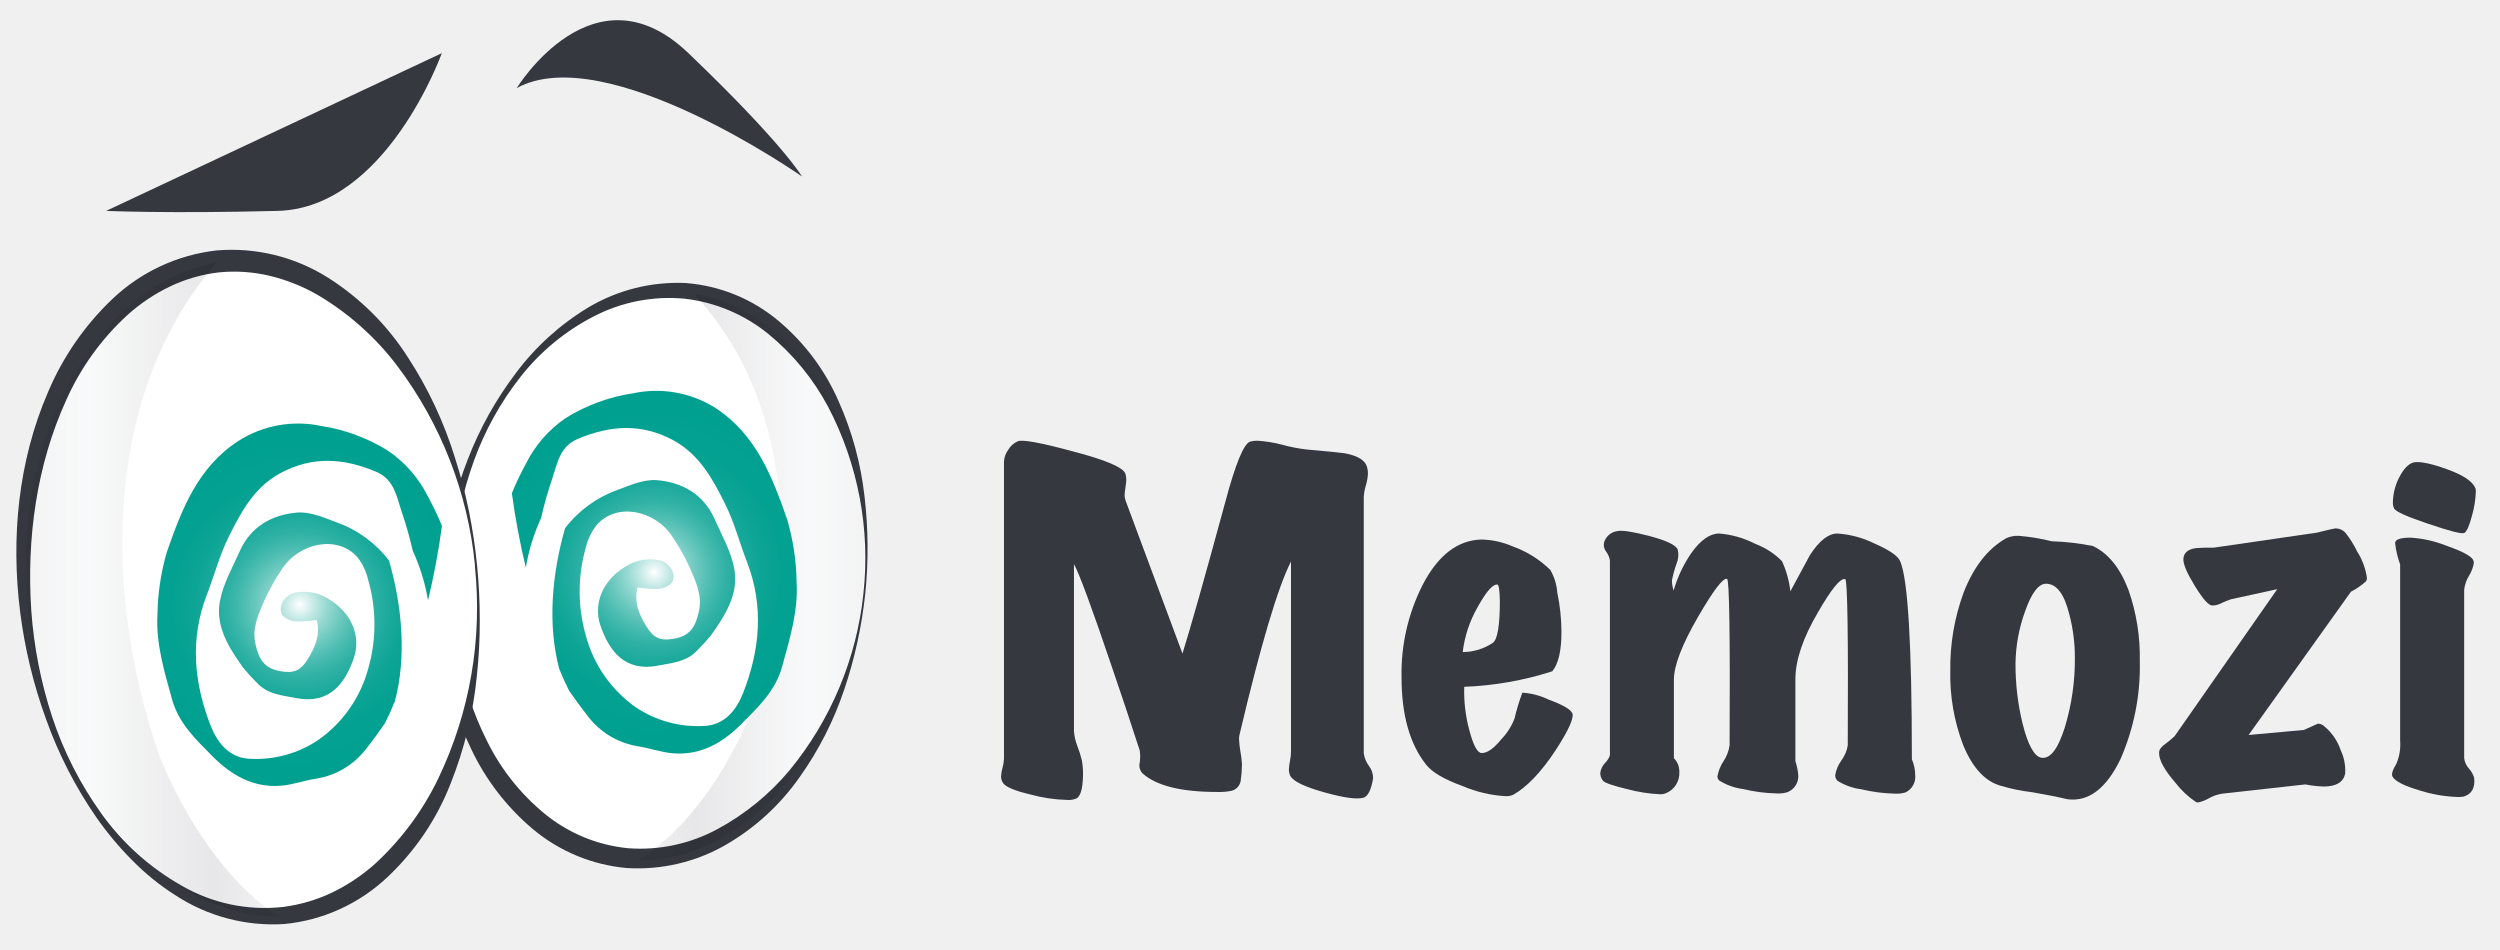
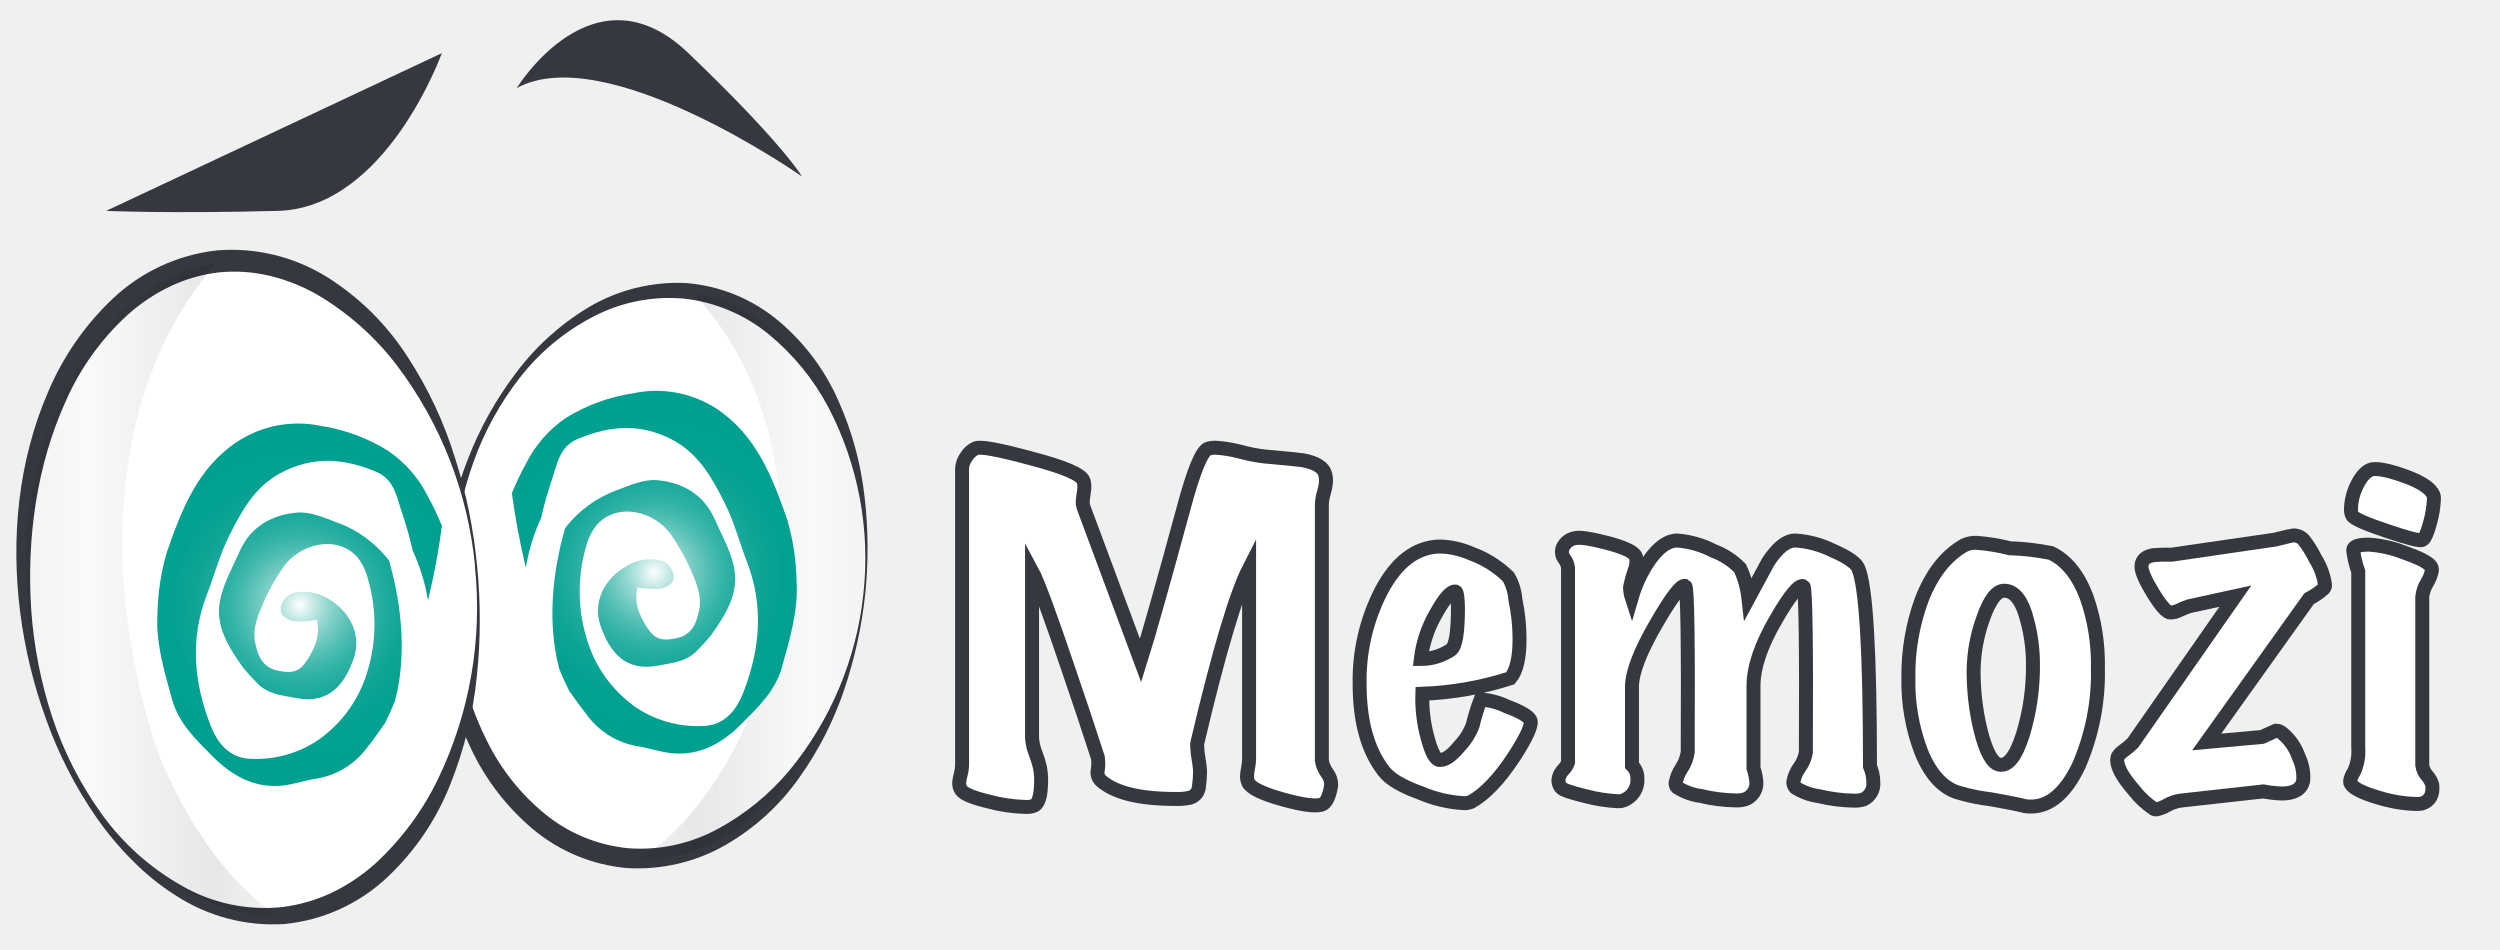
<svg xmlns="http://www.w3.org/2000/svg" xmlns:xlink="http://www.w3.org/1999/xlink" viewBox="0 0 358 136">
  <defs>
-     <style>.cls-1{isolation:isolate;}.cls-2{fill:#fff;}.cls-3{fill:#35383f;}.cls-4{opacity:0.3;mix-blend-mode:multiply;}.cls-5{fill:url(#GradientFill_33);}.cls-6{fill:url(#GradientFill_33-2);}.cls-7,.cls-8{fill-rule:evenodd;}.cls-7{fill:url(#radial-gradient);}.cls-8{fill:url(#radial-gradient-2);}</style>
+     <style>.cls-1{isolation:isolate;}.cls-2,.cls-9{fill:#fff;}.cls-3{fill:#35383f;}.cls-4{opacity:0.3;mix-blend-mode:multiply;}.cls-5{fill:url(#GradientFill_33);}.cls-6{fill:url(#GradientFill_33-2);}.cls-7,.cls-8{fill-rule:evenodd;}.cls-7{fill:url(#radial-gradient);}.cls-8{fill:url(#radial-gradient-2);}.cls-9{stroke:#35383f;stroke-miterlimit:10;stroke-width:2px;}</style>
    <linearGradient id="GradientFill_33" x1="1193.98" y1="82.67" x2="1226.49" y2="82.67" gradientTransform="matrix(-1, 0, 0, 1, 1317.81, 0)" gradientUnits="userSpaceOnUse">
      <stop offset="0" stop-color="#d7d8dc" />
      <stop offset="0.25" stop-color="#ebedef" />
      <stop offset="0.75" stop-color="#aeadb3" />
      <stop offset="1" stop-color="#d7d8dc" />
    </linearGradient>
    <linearGradient id="GradientFill_33-2" x1="3.63" y1="84.42" x2="39.77" y2="84.42" gradientTransform="matrix(1, 0, 0, 1, 0, 0)" xlink:href="#GradientFill_33" />
    <radialGradient id="radial-gradient" cx="42.93" cy="86.6" r="23.35" gradientUnits="userSpaceOnUse">
      <stop offset="0" stop-color="#fff" />
      <stop offset="0.01" stop-color="#f7fcfc" />
      <stop offset="0.09" stop-color="#c4e9e5" />
      <stop offset="0.17" stop-color="#95d8d1" />
      <stop offset="0.26" stop-color="#6dc9bf" />
      <stop offset="0.35" stop-color="#4bbcb1" />
      <stop offset="0.44" stop-color="#30b2a5" />
      <stop offset="0.55" stop-color="#1baa9c" />
      <stop offset="0.66" stop-color="#0ca495" />
      <stop offset="0.8" stop-color="#03a191" />
      <stop offset="1" stop-color="#00a090" />
    </radialGradient>
    <radialGradient id="radial-gradient-2" cx="93.71" cy="81.96" r="23.35" xlink:href="#radial-gradient" />
  </defs>
  <g class="cls-1">
    <g id="Warstwa_1" data-name="Warstwa 1">
      <path class="cls-2" d="M123.77,85.08c2.4-22.43-9-41.87-25.46-43.42S66.56,57,64.16,79.47s9,41.87,25.46,43.42S121.37,107.51,123.77,85.08Z" />
      <path class="cls-3" d="M123.63,85.06a46.67,46.67,0,0,0-5.06-26.84,34.31,34.31,0,0,0-8.52-10.38A23.2,23.2,0,0,0,98,42.77a23.47,23.47,0,0,0-13,2.55A31.88,31.88,0,0,0,74.51,54a43.19,43.19,0,0,0-6.67,12.06,53.3,53.3,0,0,0-2.94,13.47c-.65,9.15.75,18.51,4.84,26.58A31.34,31.34,0,0,0,78,116.53,22.25,22.25,0,0,0,90,121.47a23.25,23.25,0,0,0,12.7-2.72,35.2,35.2,0,0,0,10.4-8.49A47.62,47.62,0,0,0,123.63,85.06Zm.27,0a64.25,64.25,0,0,1-3,13.67,48,48,0,0,1-6.41,12.58A33.11,33.11,0,0,1,103.9,121a25.24,25.24,0,0,1-14.18,3.3,24.3,24.3,0,0,1-13.47-5.62,34,34,0,0,1-8.79-11.45c-4.21-8.68-5.22-18.53-4-27.87A59.73,59.73,0,0,1,67,65.75a50.45,50.45,0,0,1,6.84-12.28A36.36,36.36,0,0,1,84.29,44a25,25,0,0,1,13.89-3.47A23.42,23.42,0,0,1,111.54,46a31.38,31.38,0,0,1,8.55,11.46,46.07,46.07,0,0,1,3.71,13.62A64.09,64.09,0,0,1,123.9,85.09Z" />
      <g class="cls-4">
        <path class="cls-5" d="M107,103.27c7.41-20.07,7.48-44.94-7.6-61.18,15.72,2.46,26.43,21.44,24.09,43.24-2.3,21.54-16.49,38-32.19,37.9C98.28,119,103.86,110.7,107,103.27Z" />
      </g>
      <ellipse class="cls-2" cx="35.93" cy="84.28" rx="32.4" ry="47.07" transform="translate(-8.24 4.01) rotate(-5.73)" />
      <path class="cls-3" d="M68.32,81a76.36,76.36,0,0,1,.38,7.88,71.66,71.66,0,0,1-.41,7.89,56.62,56.62,0,0,1-3.76,15.43,36.63,36.63,0,0,1-9,13.36,25,25,0,0,1-14.8,6.76,25.53,25.53,0,0,1-15.6-4.11,35,35,0,0,1-6.23-5.05,45.72,45.72,0,0,1-5.1-6.11A60.38,60.38,0,0,1,6.6,103,71,71,0,0,1,2.88,87.6c-1.32-10.51-.3-21.53,4-31.46a39.75,39.75,0,0,1,9.24-13.35,25.87,25.87,0,0,1,14.92-6.93A25.85,25.85,0,0,1,47,39.78a37.23,37.23,0,0,1,11.42,11.4,57.22,57.22,0,0,1,6.74,14.4,71.25,71.25,0,0,1,2,7.66A76,76,0,0,1,68.32,81Zm-.3,0A56.58,56.58,0,0,0,56.84,52.33,39.56,39.56,0,0,0,45.55,42.27a26,26,0,0,0-6.87-2.76A22,22,0,0,0,31.39,39a22.33,22.33,0,0,0-7,2,25.79,25.79,0,0,0-6.13,4.1A36.81,36.81,0,0,0,9.48,57.3c-4.24,9.29-5.69,19.82-5,30.14a63.2,63.2,0,0,0,3,15.25,51.39,51.39,0,0,0,7.06,13.84A35.87,35.87,0,0,0,26,126.82a23.75,23.75,0,0,0,14.5,3.06,23.36,23.36,0,0,0,7.09-2.08,26.66,26.66,0,0,0,6.18-4.16,40.38,40.38,0,0,0,9-12.18A56.57,56.57,0,0,0,68,81.06Z" />
      <g class="cls-4">
        <path class="cls-6" d="M22.79,108.17C14.78,85,14.71,56.35,31,37.63,14,40.47,1.43,62.35,4,87.5c2.49,24.84,18.84,43.81,35.82,43.71C32.25,126.26,26.22,116.73,22.79,108.17Z" />
      </g>
      <path class="cls-3" d="M63.27,7.61S55.33,29.8,39.77,30.2s-24.57,0-24.57,0Z" />
      <path class="cls-3" d="M74,12.61s11-18,24.58-5,16.26,17.66,16.26,17.66S86.79,5.61,74,12.61Z" />
      <path class="cls-7" d="M45.32,111.5a11.28,11.28,0,0,0,7.23-4.42c.9-1.14,1.75-2.32,2.58-3.52.5-1,1-2.09,1.42-3.15,1.68-6.33,1.06-13.5-.84-20.13a16.28,16.28,0,0,0-7.51-5.48c-1.82-.69-3.81-1.55-5.65-1.4-3.57.3-6.64,2-8.2,5.49-1.07,2.41-2.45,4.8-2.88,7.33-.61,3.54,1.34,6.56,3.33,9.37a25.67,25.67,0,0,0,1.95,2.14c1.53,1.7,3.66,1.85,5.7,2.24,4.7.91,6.94-2.06,8.2-5.69,1.16-3.35-.48-6.79-3.87-8.67a6.48,6.48,0,0,0-4.52-.74c-1.49.27-2.57,2-1.82,3.22a2.86,2.86,0,0,0,2,.9,15.23,15.23,0,0,0,2.9-.22c.57,2.08-.2,3.89-1.25,5.59s-2,2.14-4.17,1.71c-1.94-.39-2.88-1.54-3.37-4-.46-2.26.51-4.21,1.35-6.16a30.42,30.42,0,0,1,2.46-4.38c2.45-3.82,8-5,10.86-1.69A8.21,8.21,0,0,1,52.71,83a23,23,0,0,1,0,12.82A18.32,18.32,0,0,1,45.53,106a16,16,0,0,1-9.72,2.66c-3-.11-4.69-2.31-5.64-4.73-2.4-6.13-3-12.42-.55-18.75,1.07-2.77,1.83-5.69,3.14-8.33,1.76-3.53,3.62-7.05,7.36-9.08,4.59-2.49,9.09-2.18,13.75-.21,2.6,1.1,2.92,3.56,3.63,5.65a55.23,55.23,0,0,1,1.61,5.67,27.6,27.6,0,0,1,2.18,7.1,106.42,106.42,0,0,0,2-10.66,39.75,39.75,0,0,0-2-4.2,17.21,17.21,0,0,0-5.72-6.57A25.37,25.37,0,0,0,46,61a15.89,15.89,0,0,0-11.84,2.13C28.31,66.9,26,73,23.88,79.1a33.54,33.54,0,0,0-1.33,8.84c-.26,4.21,1,8.24,2.1,12.25.95,3.4,3.42,5.73,5.78,8.11,2.67,2.68,5.81,4.52,9.75,4.22C41.91,112.39,43.59,111.75,45.32,111.5Z" />
      <path class="cls-8" d="M91.32,106.86a11.28,11.28,0,0,1-7.23-4.42c-.9-1.14-1.75-2.32-2.59-3.52-.5-1-1-2.09-1.42-3.15-1.68-6.33-1.06-13.5.84-20.13a16.33,16.33,0,0,1,7.51-5.48c1.82-.69,3.81-1.55,5.65-1.4,3.57.3,6.64,2,8.21,5.48,1.07,2.41,2.45,4.8,2.88,7.33.61,3.54-1.34,6.56-3.33,9.37a25.68,25.68,0,0,1-1.94,2.14c-1.53,1.7-3.66,1.85-5.7,2.24-4.7.91-6.94-2.06-8.2-5.69-1.16-3.35.48-6.79,3.87-8.67a6.48,6.48,0,0,1,4.52-.74c1.49.27,2.57,2,1.82,3.22a2.87,2.87,0,0,1-2,.9,15.26,15.26,0,0,1-2.9-.22c-.57,2.08.2,3.89,1.26,5.59s2,2.14,4.17,1.71c1.94-.39,2.88-1.54,3.37-4,.45-2.26-.51-4.21-1.35-6.16a30.49,30.49,0,0,0-2.46-4.38c-2.45-3.82-8-5-10.86-1.69a8.22,8.22,0,0,0-1.52,3.11,23,23,0,0,0,0,12.82,18.34,18.34,0,0,0,7.14,10.18,16,16,0,0,0,9.72,2.66c3-.11,4.69-2.31,5.64-4.73,2.4-6.13,3-12.42.55-18.75-1.07-2.77-1.82-5.69-3.14-8.33-1.76-3.52-3.62-7-7.36-9.08-4.59-2.49-9.09-2.18-13.75-.21-2.6,1.1-2.92,3.56-3.63,5.65a55.76,55.76,0,0,0-1.61,5.68,27.56,27.56,0,0,0-2.18,7.1,107,107,0,0,1-2-10.66,40.3,40.3,0,0,1,2-4.2A17.21,17.21,0,0,1,81,59.87a25.36,25.36,0,0,1,9.66-3.55,15.88,15.88,0,0,1,11.84,2.13c5.81,3.82,8.13,9.92,10.24,16a33.49,33.49,0,0,1,1.33,8.85c.26,4.21-1,8.23-2.1,12.25-.95,3.4-3.42,5.73-5.78,8.11-2.67,2.68-5.81,4.52-9.75,4.22C94.73,107.75,93,107.12,91.32,106.86Z" />
    </g>
    <g id="Warstwa_2" data-name="Warstwa 2">
-       <path class="cls-3" d="M196.63,111.43q-.42,2.58-1.44,2.82-1.44.36-5.52-.78-4.32-1.2-4.92-2.4a2.24,2.24,0,0,1-.18-.9,7.36,7.36,0,0,1,.15-1.17,7.72,7.72,0,0,0,.15-1.35V80.41q-2.82,5.52-7.38,24.84a2.18,2.18,0,0,0-.06.54,13.63,13.63,0,0,0,.21,1.92,14.68,14.68,0,0,1,.21,1.68,17.4,17.4,0,0,1-.18,2.4,1.76,1.76,0,0,1-1.26,1.44,8.34,8.34,0,0,1-2.1.18q-7.8,0-10.74-2.7a1.67,1.67,0,0,1-.36-1.5,5.92,5.92,0,0,0,0-1.74q-2.22-6.84-4-12Q155,83,153.79,80.77v23.88a7.08,7.08,0,0,0,.48,2.16,16.17,16.17,0,0,1,.66,2.1,11,11,0,0,1,.12,2.88q-.12,2-.84,2.52a2.74,2.74,0,0,1-1.38.24,21.88,21.88,0,0,1-5.28-.78q-3.3-.78-3.9-1.62a1.7,1.7,0,0,1-.3-1,5.7,5.7,0,0,1,.21-1.2,5.82,5.82,0,0,0,.21-1.32V66.07a3.16,3.16,0,0,1,.6-1.65,3,3,0,0,1,1.38-1.23q1-.42,7.86,1.44,7.14,1.86,7.56,3.24a3.31,3.31,0,0,1,.06,1.44q-.18,1.26-.18,1.5a2.43,2.43,0,0,0,.18,1l8.1,21.78q1.68-5.34,6.12-21.66,2.22-8.34,3.6-8.7a3.51,3.51,0,0,1,1-.12,18.09,18.09,0,0,1,3.42.54,23.78,23.78,0,0,0,3.66.72q4.74.42,5.46.54,2.82.54,3.18,2a3.26,3.26,0,0,1,.12.9,7.15,7.15,0,0,1-.3,1.71,7.09,7.09,0,0,0-.3,1.65v36.72a4,4,0,0,0,.75,1.8A2.87,2.87,0,0,1,196.63,111.43Z" />
-       <path class="cls-3" d="M225.12,102.07q.54.9-2.34,5.34-3.12,4.74-6.12,6.42a2.52,2.52,0,0,1-1.08.18,18.23,18.23,0,0,1-6.12-1.44q-4-1.44-5.28-3.12Q200.7,105,200.7,97a28,28,0,0,1,3.06-13.32q3.3-6.3,8.4-6.42a11.85,11.85,0,0,1,4.5,1A14.8,14.8,0,0,1,222,81.61a7.54,7.54,0,0,1,1,3.24,27.65,27.65,0,0,1,.6,5.64q0,4.08-1.32,5.64a46.85,46.85,0,0,1-12.6,2.22,21.1,21.1,0,0,0,.72,6.18q.84,3.24,1.74,3.3,1.2.06,2.88-2a8.84,8.84,0,0,0,1.86-2.94A30.11,30.11,0,0,1,218,99.19a10.11,10.11,0,0,1,3.78,1Q224.64,101.23,225.12,102.07ZM214.44,83.71q-1-.12-2.85,3.24a17,17,0,0,0-2.13,6.42,7.69,7.69,0,0,0,4.32-1.32q1-.72,1-6Q214.74,83.83,214.44,83.71Z" />
-       <path class="cls-3" d="M273.78,108.73a5.85,5.85,0,0,1,.48,2.28,2.47,2.47,0,0,1-1.38,2.46,4.25,4.25,0,0,1-1.5.18,22.77,22.77,0,0,1-4.86-.63,8.47,8.47,0,0,1-3.42-1.23,1.19,1.19,0,0,1-.3-.78,5,5,0,0,1,.9-2.13,5,5,0,0,0,.9-2.13q.12-23.64-.36-23.82-1-.3-3.9,4.74-3.24,5.52-3.24,9.6V109a8,8,0,0,1,.42,2.16,2.46,2.46,0,0,1-1.56,2.28,4.25,4.25,0,0,1-1.5.18,22.79,22.79,0,0,1-4.86-.63,8.47,8.47,0,0,1-3.42-1.23.81.81,0,0,1-.24-.6,5.7,5.7,0,0,1,.87-2.16,5.57,5.57,0,0,0,.87-2.28q.12-23.64-.36-23.82-.84-.3-4.14,5.4-3.48,6-3.48,9.06v11.22a2.61,2.61,0,0,1,.78,1.92,3.1,3.1,0,0,1-2,3.12,1.69,1.69,0,0,1-.72.12A22.16,22.16,0,0,1,233,113q-3.12-.75-3.48-1.23a1.75,1.75,0,0,1-.36-1.08,2.47,2.47,0,0,1,.69-1.44,2.86,2.86,0,0,0,.69-1.08V80.29A2.64,2.64,0,0,0,230,79a1.6,1.6,0,0,1-.3-1.32,2.3,2.3,0,0,1,1.86-1.62q1-.24,4.5.66,3.84,1,4.2,2a3.29,3.29,0,0,1-.18,2,16.6,16.6,0,0,0-.66,2.4,4.91,4.91,0,0,0,.24,1.44,18.79,18.79,0,0,1,2.52-5.34q2-2.82,4-2.82a13.7,13.7,0,0,1,5.22,1.5,10.48,10.48,0,0,1,3.78,2.46,13.94,13.94,0,0,1,1.2,4.32l2.82-5.22q2-3.06,3.9-3.06a14.06,14.06,0,0,1,5.28,1.41q3.24,1.41,3.72,2.55Q273.78,84.19,273.78,108.73Z" />
-       <path class="cls-3" d="M299.7,78.19q3.3,1.56,5.1,6.3a29,29,0,0,1,1.62,10.2,33.07,33.07,0,0,1-2.76,14q-3.06,6.36-7.62,5.76-1.68-.42-5-1a26.43,26.43,0,0,1-4.44-.9q-3.42-.9-5.46-5.82a28.16,28.16,0,0,1-1.86-10.68,31.27,31.27,0,0,1,1.92-11.22q2.16-5.52,6.06-7.74a3.78,3.78,0,0,1,1.8-.36,27.86,27.86,0,0,1,4.74.78A35,35,0,0,1,299.7,78.19ZM293,83.59q-1.62,0-3,3.93a22.71,22.71,0,0,0-1.38,7.53,35.94,35.94,0,0,0,1,8.52q1.14,4.56,2.64,4.92,1.92.42,3.42-4.32a33.36,33.36,0,0,0,1.44-10.08,24,24,0,0,0-.78-6.06Q295.26,83.59,293,83.59Z" />
-       <path class="cls-3" d="M338.76,83.29a10.14,10.14,0,0,1-2.1,1.44L322,105.25l7.92-.72q2-.9,2-.9a1.36,1.36,0,0,1,.9.36,7.53,7.53,0,0,1,2.37,3.45,6.69,6.69,0,0,1,.63,3.39q-.42,1.8-3.06,1.8a16,16,0,0,1-2.64-.3l-11.88,1.32a5.71,5.71,0,0,0-1.92.66,5,5,0,0,1-1.56.6.68.68,0,0,1-.3-.06,12.54,12.54,0,0,1-2.94-2.76q-2.34-2.7-2.34-4.26a1.37,1.37,0,0,1,.09-.48,2.69,2.69,0,0,1,.75-.78,15.64,15.64,0,0,0,1.38-1.14L326.1,84.37l-6.6,1.44a11.46,11.46,0,0,0-1.35.54,2.84,2.84,0,0,1-1.35.36q-.78,0-2.49-2.79t-1.65-3.87q.06-1.32,1.8-1.56a23.61,23.61,0,0,1,2.52-.06l14.82-2.16q2.4-.6,2.58-.6a1.94,1.94,0,0,1,1.47.6A14.76,14.76,0,0,1,337.56,79a9.51,9.51,0,0,1,1.38,3.72A.74.74,0,0,1,338.76,83.29Z" />
-       <path class="cls-3" d="M354.3,111.37q.24,2.16-1.5,2.7a4.55,4.55,0,0,1-.84.06,20.26,20.26,0,0,1-5.34-.9q-3.42-1-4-2-.3-.48.54-1.86a7,7,0,0,0,.54-3.3V80.83a13,13,0,0,1-.72-3.06q0-.78,2.22-.78a16.6,16.6,0,0,1,5,1.11q3.21,1.11,3.87,1.95a1,1,0,0,1,.18.6,5.08,5.08,0,0,1-.69,1.8,4.9,4.9,0,0,0-.69,2v24.12a2.7,2.7,0,0,0,.69,1.5A3.58,3.58,0,0,1,354.3,111.37Zm.18-41.46a1.28,1.28,0,0,1,.06.48,14.37,14.37,0,0,1-.54,3.42q-.6,2.28-1.14,2.52T347.7,75q-4.56-1.53-4.86-2.19a1.78,1.78,0,0,1-.18-.9,8.09,8.09,0,0,1,.84-3.42q1-2,2.16-2.28,1.38-.24,4.8,1T354.48,69.91Z" />
+       <path class="cls-9" d="M190.63,112.43q-.42,2.58-1.44,2.82-1.44.36-5.52-.78-4.32-1.2-4.92-2.4a2.24,2.24,0,0,1-.18-.9,7.36,7.36,0,0,1,.15-1.17,7.72,7.72,0,0,0,.15-1.35V81.41q-2.82,5.52-7.38,24.84a2.18,2.18,0,0,0-.06.54,13.63,13.63,0,0,0,.21,1.92,14.68,14.68,0,0,1,.21,1.68,17.4,17.4,0,0,1-.18,2.4,1.76,1.76,0,0,1-1.26,1.44,8.34,8.34,0,0,1-2.1.18q-7.8,0-10.74-2.7a1.67,1.67,0,0,1-.36-1.5,5.92,5.92,0,0,0,0-1.74q-2.22-6.84-4-12Q149,84,147.79,81.77v23.88a7.08,7.08,0,0,0,.48,2.16,16.17,16.17,0,0,1,.66,2.1,11,11,0,0,1,.12,2.88q-.12,2-.84,2.52a2.74,2.74,0,0,1-1.38.24,21.88,21.88,0,0,1-5.28-.78q-3.3-.78-3.9-1.62a1.7,1.7,0,0,1-.3-1,5.7,5.7,0,0,1,.21-1.2,5.82,5.82,0,0,0,.21-1.32V67.07a3.16,3.16,0,0,1,.6-1.65,3,3,0,0,1,1.38-1.23q1-.42,7.86,1.44,7.14,1.86,7.56,3.24a3.31,3.31,0,0,1,.06,1.44q-.18,1.26-.18,1.5a2.43,2.43,0,0,0,.18,1l8.1,21.78q1.68-5.34,6.12-21.66,2.22-8.34,3.6-8.7a3.51,3.51,0,0,1,1-.12,18.09,18.09,0,0,1,3.42.54,23.78,23.78,0,0,0,3.66.72q4.74.42,5.46.54,2.82.54,3.18,2a3.26,3.26,0,0,1,.12.9,7.15,7.15,0,0,1-.3,1.71,7.09,7.09,0,0,0-.3,1.65v36.72a4,4,0,0,0,.75,1.8A2.87,2.87,0,0,1,190.63,112.43Z" />
+       <path class="cls-9" d="M219.12,103.07q.54.9-2.34,5.34-3.12,4.74-6.12,6.42a2.52,2.52,0,0,1-1.08.18,18.23,18.23,0,0,1-6.12-1.44q-4-1.44-5.28-3.12Q194.7,106,194.7,98a28,28,0,0,1,3.06-13.32q3.3-6.3,8.4-6.42a11.85,11.85,0,0,1,4.5,1A14.8,14.8,0,0,1,216,82.61a7.54,7.54,0,0,1,1,3.24,27.65,27.65,0,0,1,.6,5.64q0,4.08-1.32,5.64a46.85,46.85,0,0,1-12.6,2.22,21.1,21.1,0,0,0,.72,6.18q.84,3.24,1.74,3.3,1.2.06,2.88-2a8.84,8.84,0,0,0,1.86-2.94,30.11,30.11,0,0,1,1.14-3.72,10.11,10.11,0,0,1,3.78,1Q218.64,102.23,219.12,103.07ZM208.44,84.71q-1-.12-2.85,3.24a17,17,0,0,0-2.13,6.42,7.69,7.69,0,0,0,4.32-1.32q1-.72,1-6Q208.74,84.83,208.44,84.71Z" />
+       <path class="cls-9" d="M267.78,109.73a5.85,5.85,0,0,1,.48,2.28,2.47,2.47,0,0,1-1.38,2.46,4.25,4.25,0,0,1-1.5.18,22.77,22.77,0,0,1-4.86-.63,8.47,8.47,0,0,1-3.42-1.23,1.19,1.19,0,0,1-.3-.78,5,5,0,0,1,.9-2.13,5,5,0,0,0,.9-2.13q.12-23.64-.36-23.82-1-.3-3.9,4.74-3.24,5.52-3.24,9.6V110a8,8,0,0,1,.42,2.16,2.46,2.46,0,0,1-1.56,2.28,4.25,4.25,0,0,1-1.5.18,22.79,22.79,0,0,1-4.86-.63,8.47,8.47,0,0,1-3.42-1.23.81.81,0,0,1-.24-.6,5.7,5.7,0,0,1,.87-2.16,5.57,5.57,0,0,0,.87-2.28q.12-23.64-.36-23.82-.84-.3-4.14,5.4-3.48,6-3.48,9.06v11.22a2.61,2.61,0,0,1,.78,1.92,3.1,3.1,0,0,1-2,3.12,1.69,1.69,0,0,1-.72.12A22.16,22.16,0,0,1,227,114q-3.12-.75-3.48-1.23a1.75,1.75,0,0,1-.36-1.08,2.47,2.47,0,0,1,.69-1.44,2.86,2.86,0,0,0,.69-1.08V81.29A2.64,2.64,0,0,0,224,80a1.6,1.6,0,0,1-.3-1.32,2.3,2.3,0,0,1,1.86-1.62q1-.24,4.5.66,3.84,1,4.2,2a3.29,3.29,0,0,1-.18,2,16.6,16.6,0,0,0-.66,2.4,4.91,4.91,0,0,0,.24,1.44,18.79,18.79,0,0,1,2.52-5.34q2-2.82,4-2.82a13.7,13.7,0,0,1,5.22,1.5,10.48,10.48,0,0,1,3.78,2.46,13.94,13.94,0,0,1,1.2,4.32l2.82-5.22q2-3.06,3.9-3.06a14.06,14.06,0,0,1,5.28,1.41q3.24,1.41,3.72,2.55Q267.78,85.19,267.78,109.73Z" />
+       <path class="cls-9" d="M293.7,79.19q3.3,1.56,5.1,6.3a29,29,0,0,1,1.62,10.2,33.07,33.07,0,0,1-2.76,14q-3.06,6.36-7.62,5.76-1.68-.42-5-1a26.43,26.43,0,0,1-4.44-.9q-3.42-.9-5.46-5.82a28.16,28.16,0,0,1-1.86-10.68,31.27,31.27,0,0,1,1.92-11.22q2.16-5.52,6.06-7.74a3.78,3.78,0,0,1,1.8-.36,27.86,27.86,0,0,1,4.74.78A35,35,0,0,1,293.7,79.19ZM287,84.59q-1.62,0-3,3.93a22.71,22.71,0,0,0-1.38,7.53,35.94,35.94,0,0,0,1,8.52q1.14,4.56,2.64,4.92,1.92.42,3.42-4.32a33.36,33.36,0,0,0,1.44-10.08,24,24,0,0,0-.78-6.06Q289.26,84.59,287,84.59Z" />
+       <path class="cls-9" d="M332.76,84.29a10.14,10.14,0,0,1-2.1,1.44L316,106.25l7.92-.72q2-.9,2-.9a1.36,1.36,0,0,1,.9.36,7.53,7.53,0,0,1,2.37,3.45,6.69,6.69,0,0,1,.63,3.39q-.42,1.8-3.06,1.8a16,16,0,0,1-2.64-.3l-11.88,1.32a5.71,5.71,0,0,0-1.92.66,5,5,0,0,1-1.56.6.68.68,0,0,1-.3-.06,12.54,12.54,0,0,1-2.94-2.76q-2.34-2.7-2.34-4.26a1.37,1.37,0,0,1,.09-.48,2.69,2.69,0,0,1,.75-.78,15.64,15.64,0,0,0,1.38-1.14L320.1,85.37l-6.6,1.44a11.46,11.46,0,0,0-1.35.54,2.84,2.84,0,0,1-1.35.36q-.78,0-2.49-2.79t-1.65-3.87q.06-1.32,1.8-1.56a23.61,23.61,0,0,1,2.52-.06l14.82-2.16q2.4-.6,2.58-.6a1.94,1.94,0,0,1,1.47.6A14.76,14.76,0,0,1,331.56,80a9.51,9.51,0,0,1,1.38,3.72A.74.74,0,0,1,332.76,84.29Z" />
+       <path class="cls-9" d="M348.3,112.37q.24,2.16-1.5,2.7a4.55,4.55,0,0,1-.84.06,20.26,20.26,0,0,1-5.34-.9q-3.42-1-4-2-.3-.48.54-1.86a7,7,0,0,0,.54-3.3V81.83a13,13,0,0,1-.72-3.06q0-.78,2.22-.78a16.6,16.6,0,0,1,5,1.11q3.21,1.11,3.87,1.95a1,1,0,0,1,.18.6,5.08,5.08,0,0,1-.69,1.8,4.9,4.9,0,0,0-.69,2v24.12a2.7,2.7,0,0,0,.69,1.5A3.58,3.58,0,0,1,348.3,112.37Zm.18-41.46a1.28,1.28,0,0,1,.06.48,14.37,14.37,0,0,1-.54,3.42q-.6,2.28-1.14,2.52T341.7,76q-4.56-1.53-4.86-2.19a1.78,1.78,0,0,1-.18-.9,8.09,8.09,0,0,1,.84-3.42q1-2,2.16-2.28,1.38-.24,4.8,1T348.48,70.91Z" />
    </g>
  </g>
</svg>
